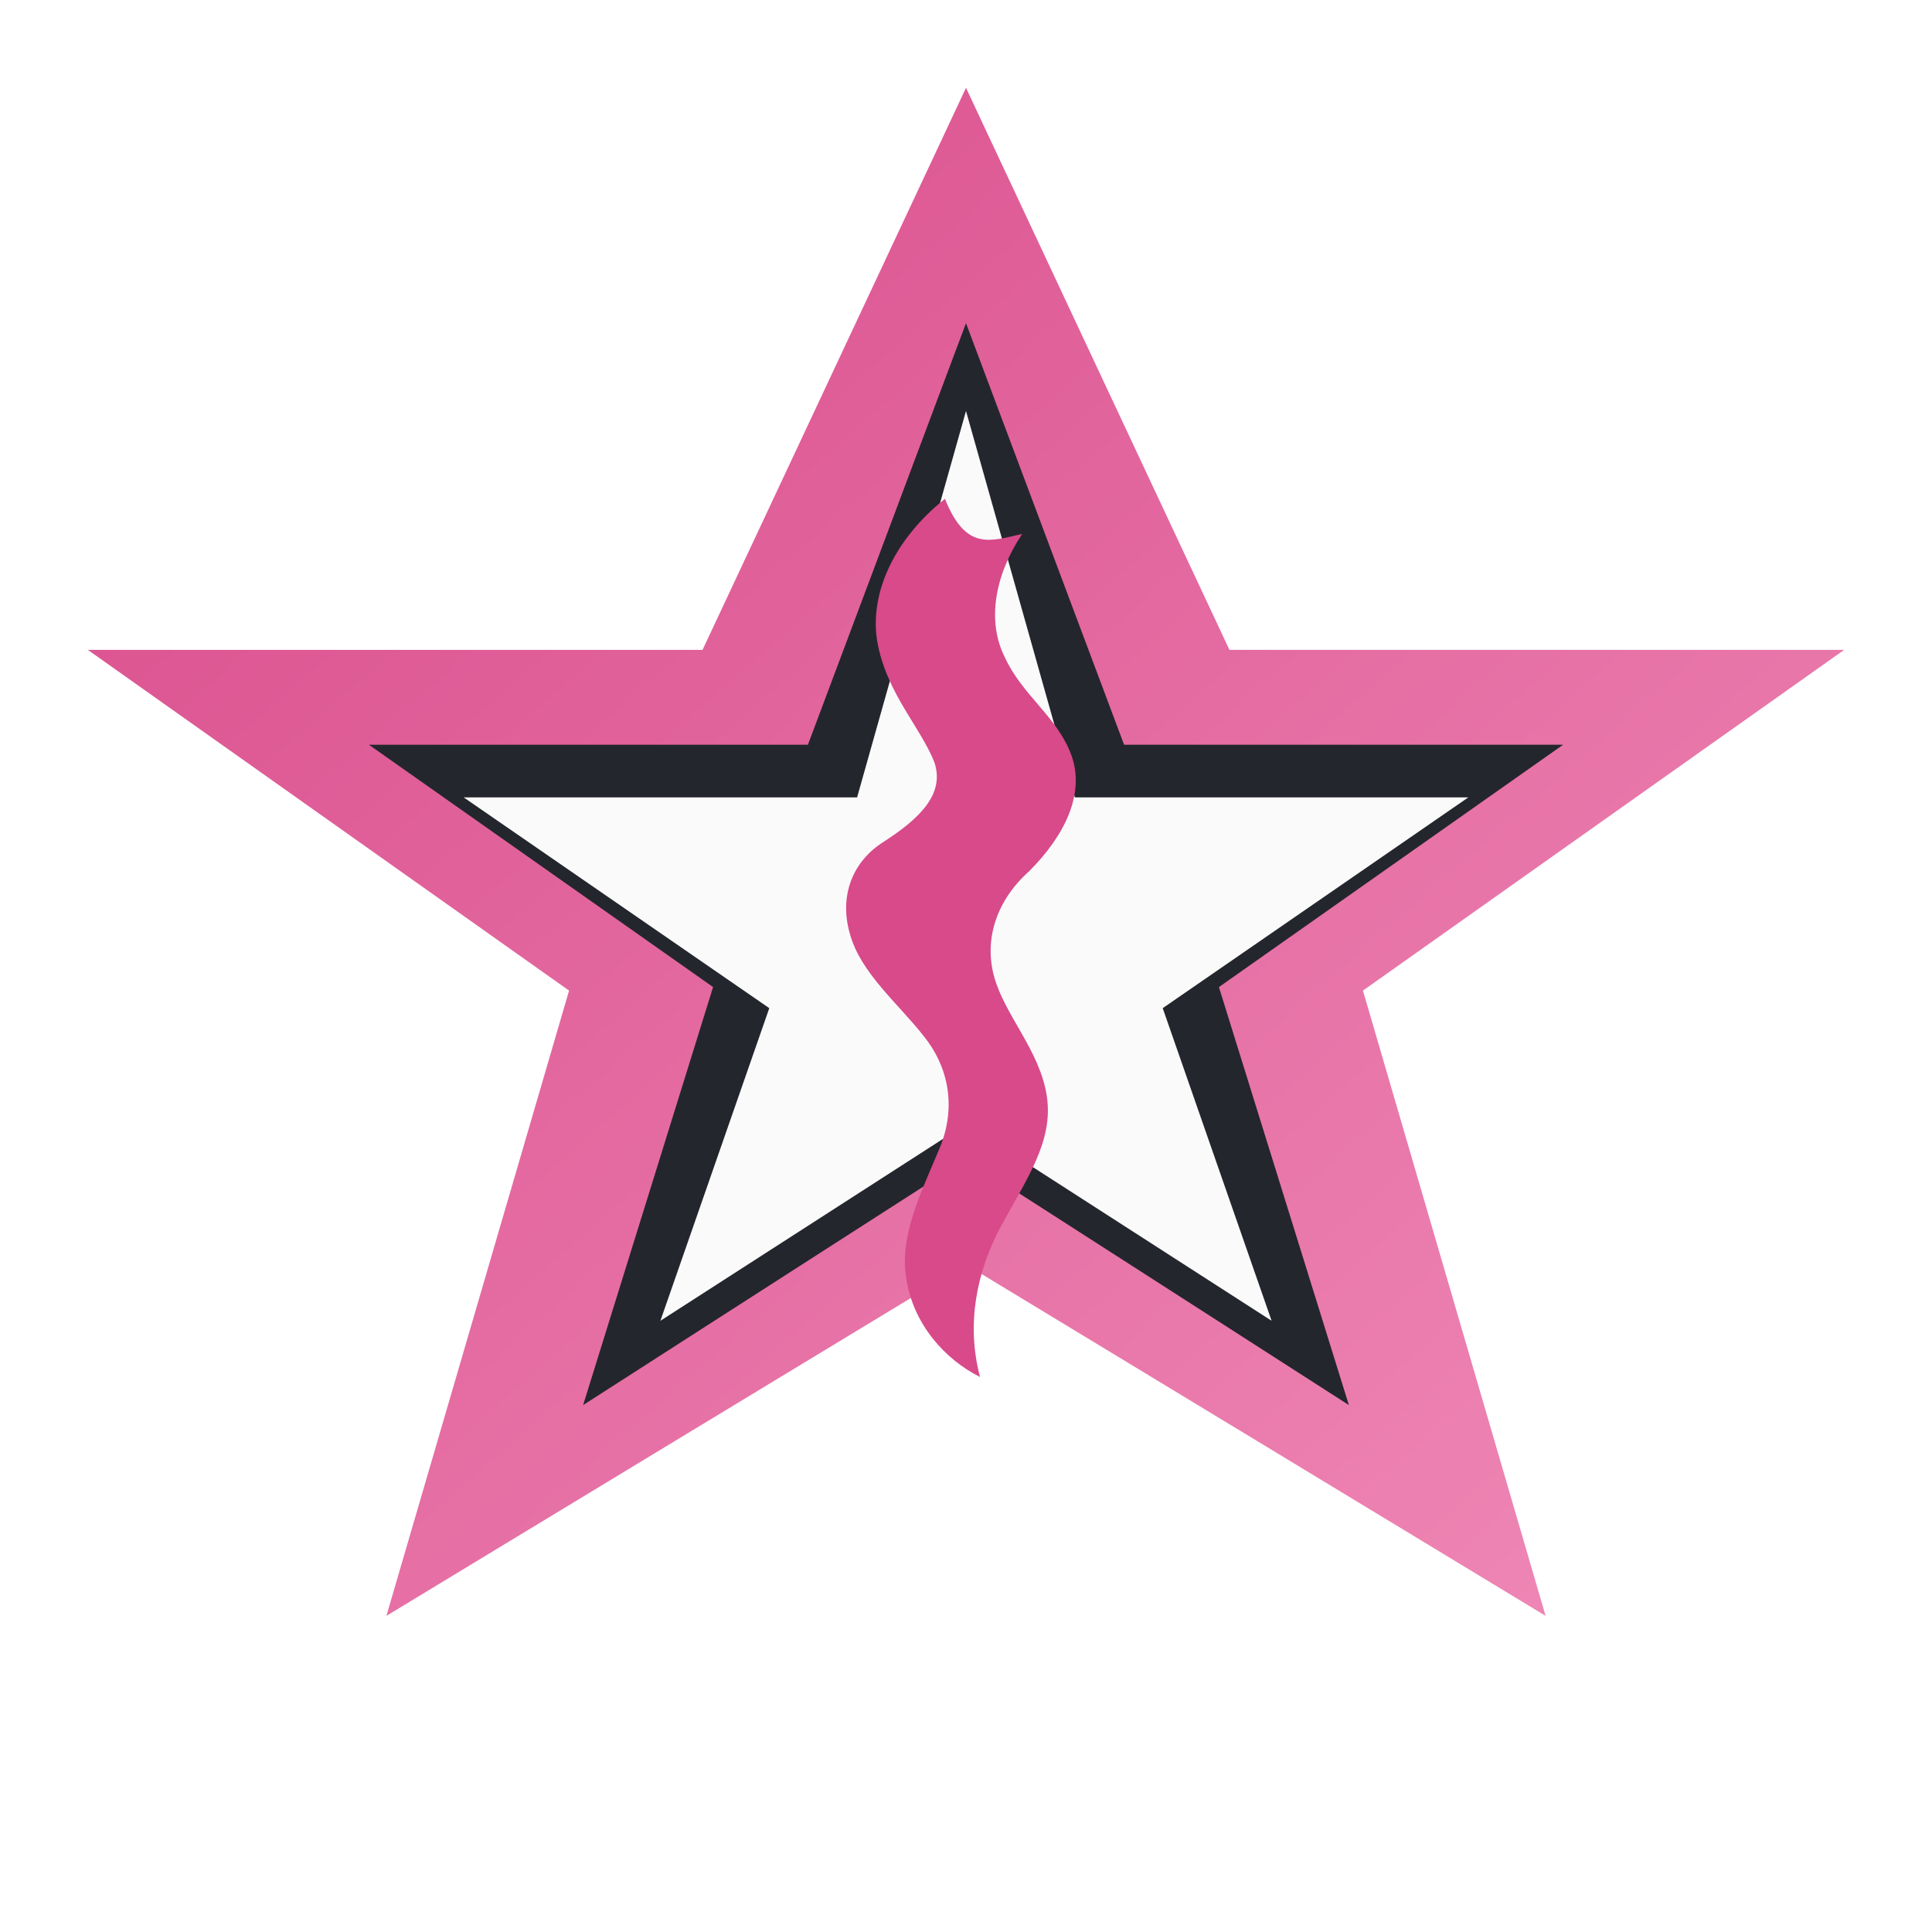
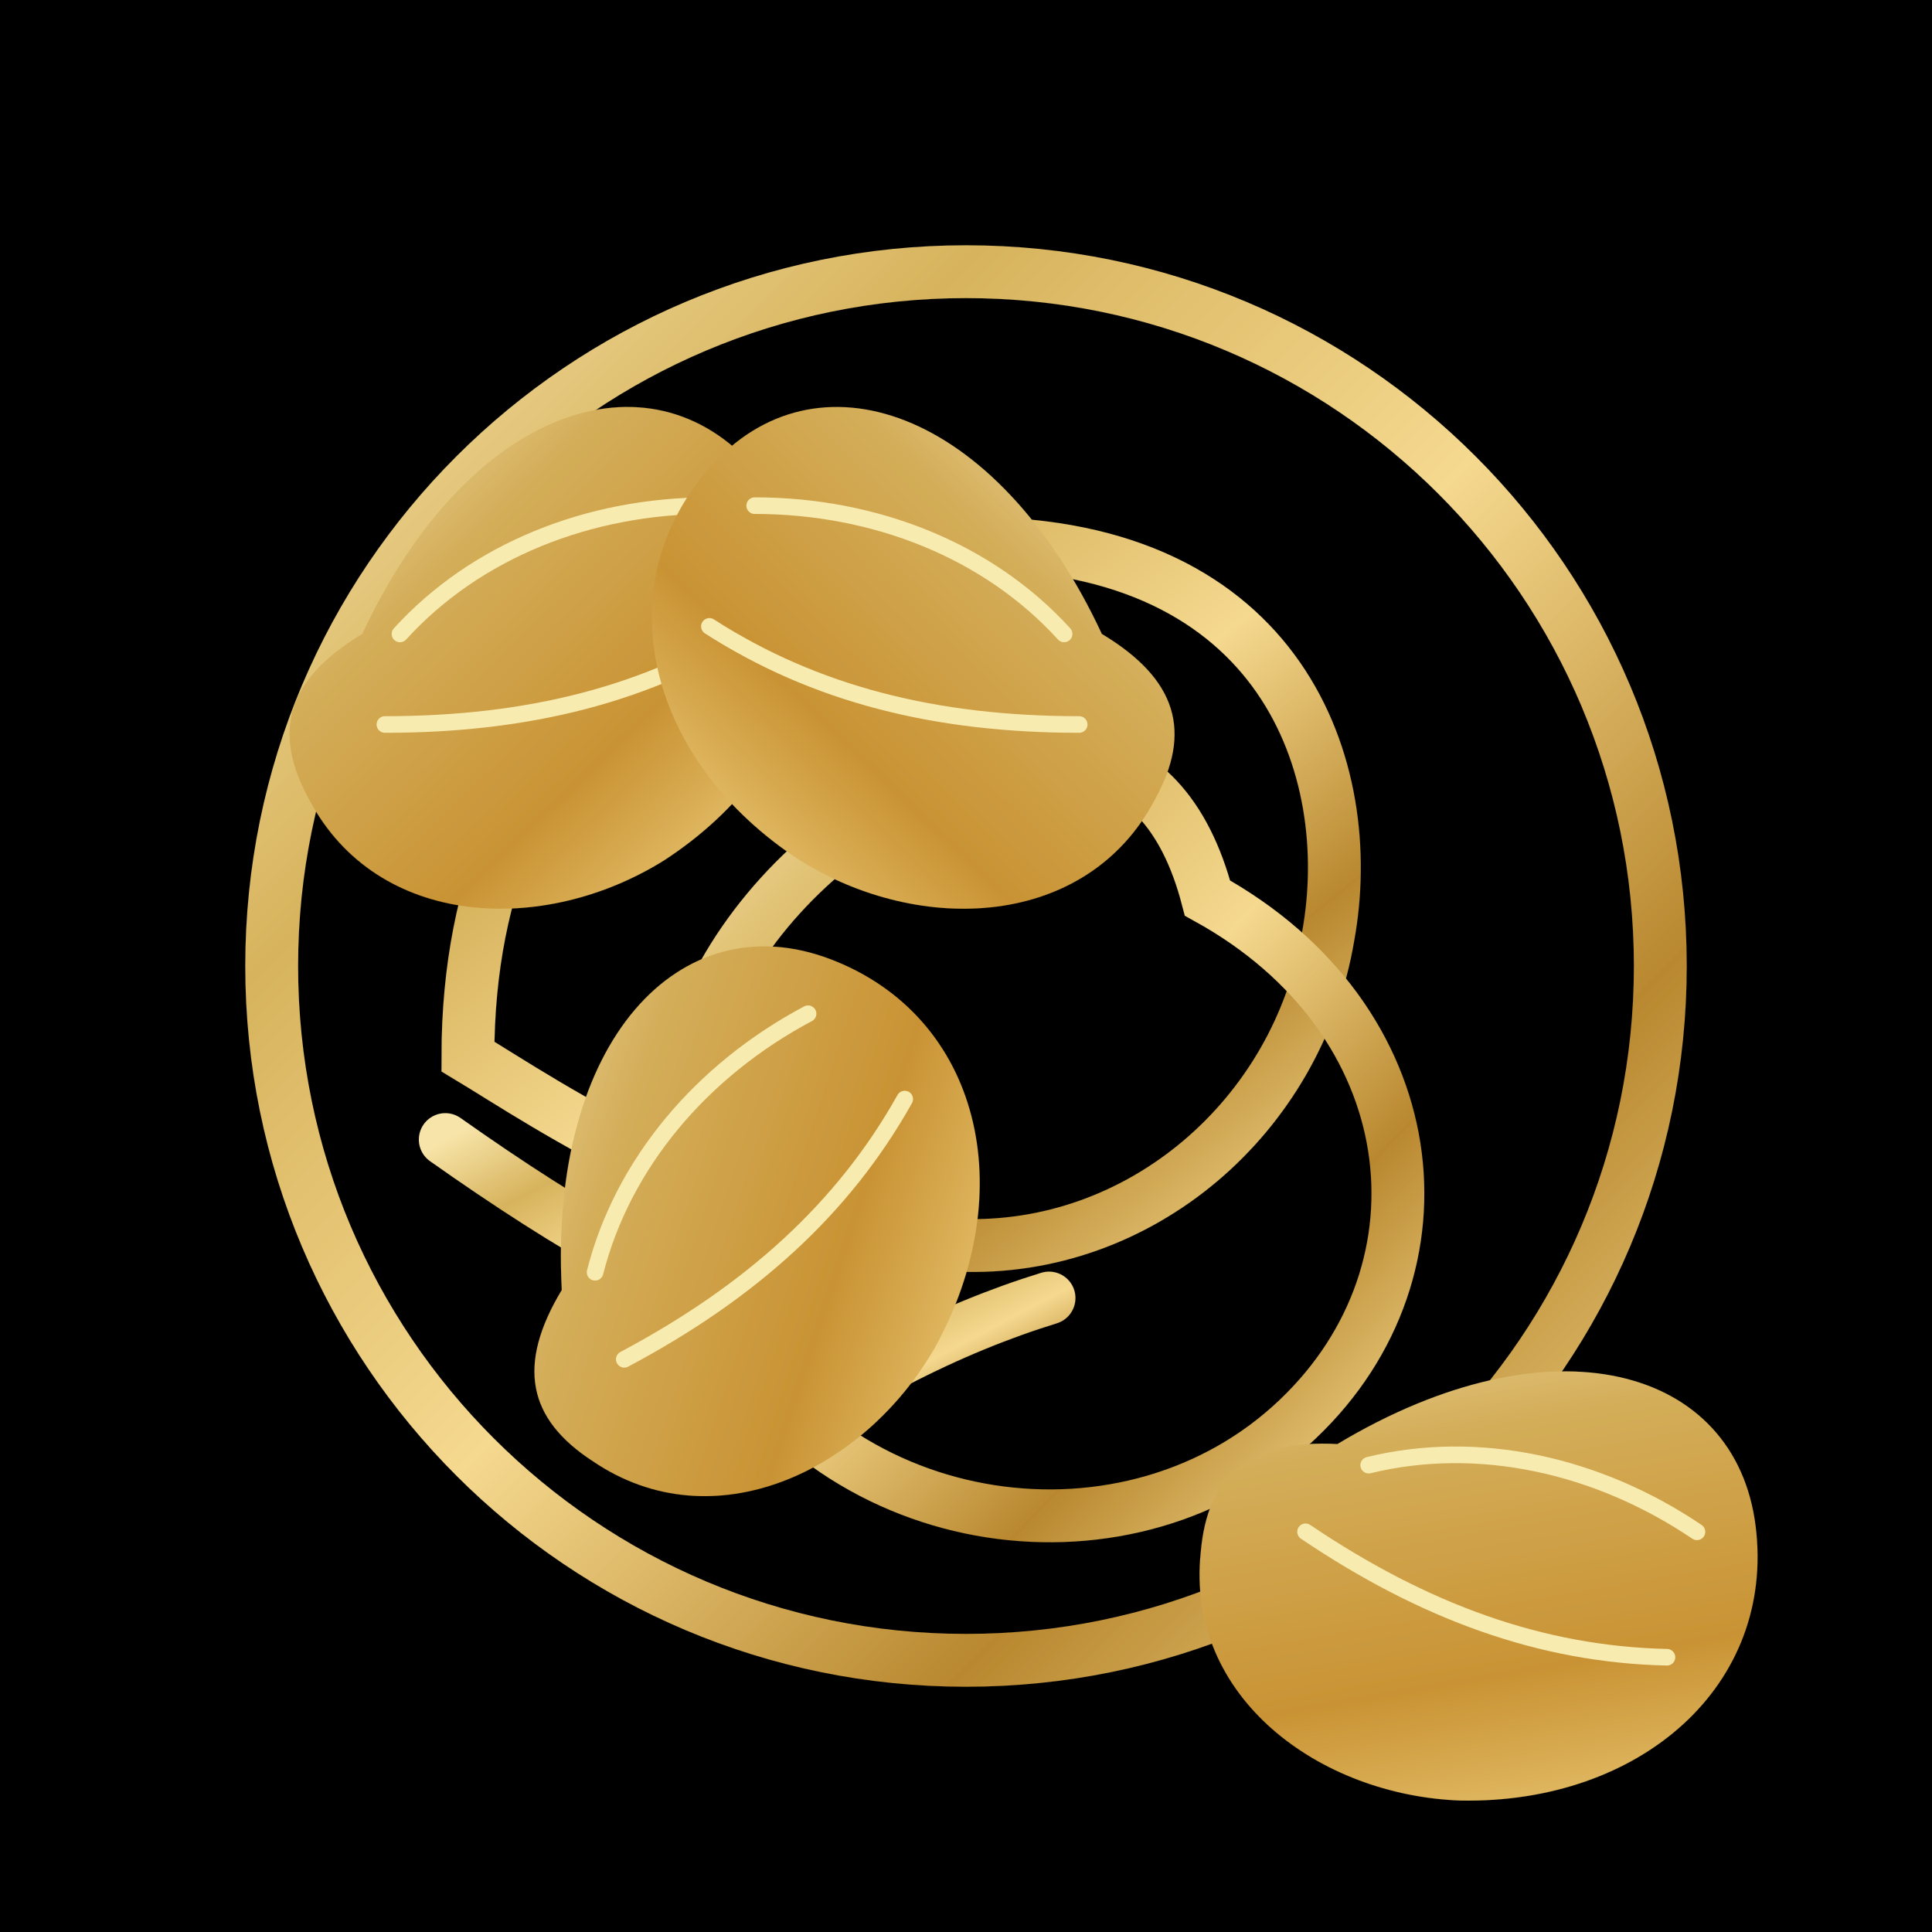
- <svg xmlns="http://www.w3.org/2000/svg" viewBox="-40 20 550 550">
+ <svg xmlns="http://www.w3.org/2000/svg" viewBox="0 0 256 256" role="img" aria-label="Spazio Pulsare favicon">
  <defs>
-     <linearGradient id="p" x1="0" y1="0" x2="1" y2="1">
-       <stop offset="0%" stop-color="#d84a8a" />
-       <stop offset="100%" stop-color="#f08bb8" />
+     <linearGradient id="goldStroke" x1="0%" y1="0%" x2="100%" y2="100%">
+       <stop offset="0%" stop-color="#f7e4a8" />
+       <stop offset="25%" stop-color="#d7b35d" />
+       <stop offset="50%" stop-color="#f5d98f" />
+       <stop offset="75%" stop-color="#b9882f" />
+       <stop offset="100%" stop-color="#f6dc92" />
    </linearGradient>
+     <linearGradient id="goldLeaf" x1="0%" y1="0%" x2="100%" y2="100%">
+       <stop offset="0%" stop-color="#f8e8ba" />
+       <stop offset="30%" stop-color="#d4ae5a" />
+       <stop offset="65%" stop-color="#c99334" />
+       <stop offset="100%" stop-color="#f5d98a" />
+     </linearGradient>
+     <filter id="shadow" x="-20%" y="-20%" width="140%" height="140%">
+       <feDropShadow dx="0" dy="3" stdDeviation="4" flood-color="#000000" flood-opacity="0.28" />
+     </filter>
  </defs>
-   <path d="M235 45 L310 205 L485 205 L348 302 L400 480 L235 380 L70 480 L122 302 L-15 205 L160 205 Z" fill="url(#p)" />
-   <path d="M235 112 L280 232 L405 232 L307 301 L344 420 L235 350 L126 420 L163 301 L65 232 L190 232 Z" fill="#24262d" />
-   <path d="M235 137 L266 247 L378 247 L291 307 L322 396 L235 340 L148 396 L179 307 L92 247 L204 247 Z" fill="#fafafa" />
-   <path d="M229 162 C214 174 207 190 210 204 C213 218 222 227 226 237 C229 246 222 253 211 260 C202 266 199 276 202 286 C205 297 216 306 223 315 C231 325 232 337 227 348 C222 360 216 372 218 384 C220 397 229 407 239 412 C235 397 238 382 245 369 C252 356 260 345 258 332 C256 319 246 309 243 298 C240 287 244 276 253 268 C263 258 269 246 265 235 C261 224 251 218 246 207 C241 197 243 184 251 172 C242 174 235 177 229 162 Z" fill="#d84a8a" />
+   <rect width="256" height="256" fill="#000000" />
+   <g filter="url(#shadow)">
+     <circle cx="128" cy="128" r="92" fill="none" stroke="url(#goldStroke)" stroke-width="7" />
+     <path d="M62 140C62 93 96 72 129 72C170 72 180 102 176 124C172 148 151 166 127 165C98 164 72 146 62 140Z" fill="none" stroke="url(#goldStroke)" stroke-width="7" stroke-linecap="round" />
+     <path d="M160 119C189 135 193 168 172 188C150 209 111 204 95 175C83 154 90 125 116 108C136 96 154 96 160 119Z" fill="none" stroke="url(#goldStroke)" stroke-width="7" stroke-linecap="round" />
+     <path d="M59 151C76 163 90 171 107 177" fill="none" stroke="url(#goldStroke)" stroke-width="7" stroke-linecap="round" />
+     <path d="M97 194C112 183 126 176 139 172" fill="none" stroke="url(#goldStroke)" stroke-width="7" stroke-linecap="round" />
+     <g transform="translate(28 44)">
+       <path d="M20 40C34 10 58 2 72 18C86 34 80 57 60 70C44 80 22 79 13 62C8 53 10 46 20 40Z" fill="url(#goldLeaf)" />
+       <path d="M25 40C35 29 50 23 66 23" fill="none" stroke="#f8ebb0" stroke-width="2.2" stroke-linecap="round" />
+       <path d="M23 52C42 52 58 48 72 39" fill="none" stroke="#f8ebb0" stroke-width="2.2" stroke-linecap="round" />
+     </g>
+     <g transform="translate(166 44) scale(-1 1)">
+       <path d="M20 40C34 10 58 2 72 18C86 34 80 57 60 70C44 80 22 79 13 62C8 53 10 46 20 40Z" fill="url(#goldLeaf)" />
+       <path d="M25 40C35 29 50 23 66 23" fill="none" stroke="#f8ebb0" stroke-width="2.2" stroke-linecap="round" />
+       <path d="M23 52C42 52 58 48 72 39" fill="none" stroke="#f8ebb0" stroke-width="2.2" stroke-linecap="round" />
+     </g>
+     <g transform="translate(183 147) rotate(34)">
+       <path d="M20 40C34 10 58 2 72 18C86 34 80 57 60 70C44 80 22 79 13 62C8 53 10 46 20 40Z" fill="url(#goldLeaf)" />
+       <path d="M25 40C35 29 50 23 66 23" fill="none" stroke="#f8ebb0" stroke-width="2.2" stroke-linecap="round" />
+       <path d="M23 52C42 52 58 48 72 39" fill="none" stroke="#f8ebb0" stroke-width="2.2" stroke-linecap="round" />
+     </g>
+     <g transform="translate(38 145) rotate(-28)">
+       <path d="M20 40C34 10 58 2 72 18C86 34 80 57 60 70C44 80 22 79 13 62C8 53 10 46 20 40Z" fill="url(#goldLeaf)" />
+       <path d="M25 40C35 29 50 23 66 23" fill="none" stroke="#f8ebb0" stroke-width="2.2" stroke-linecap="round" />
+       <path d="M23 52C42 52 58 48 72 39" fill="none" stroke="#f8ebb0" stroke-width="2.2" stroke-linecap="round" />
+     </g>
+   </g>
</svg>
